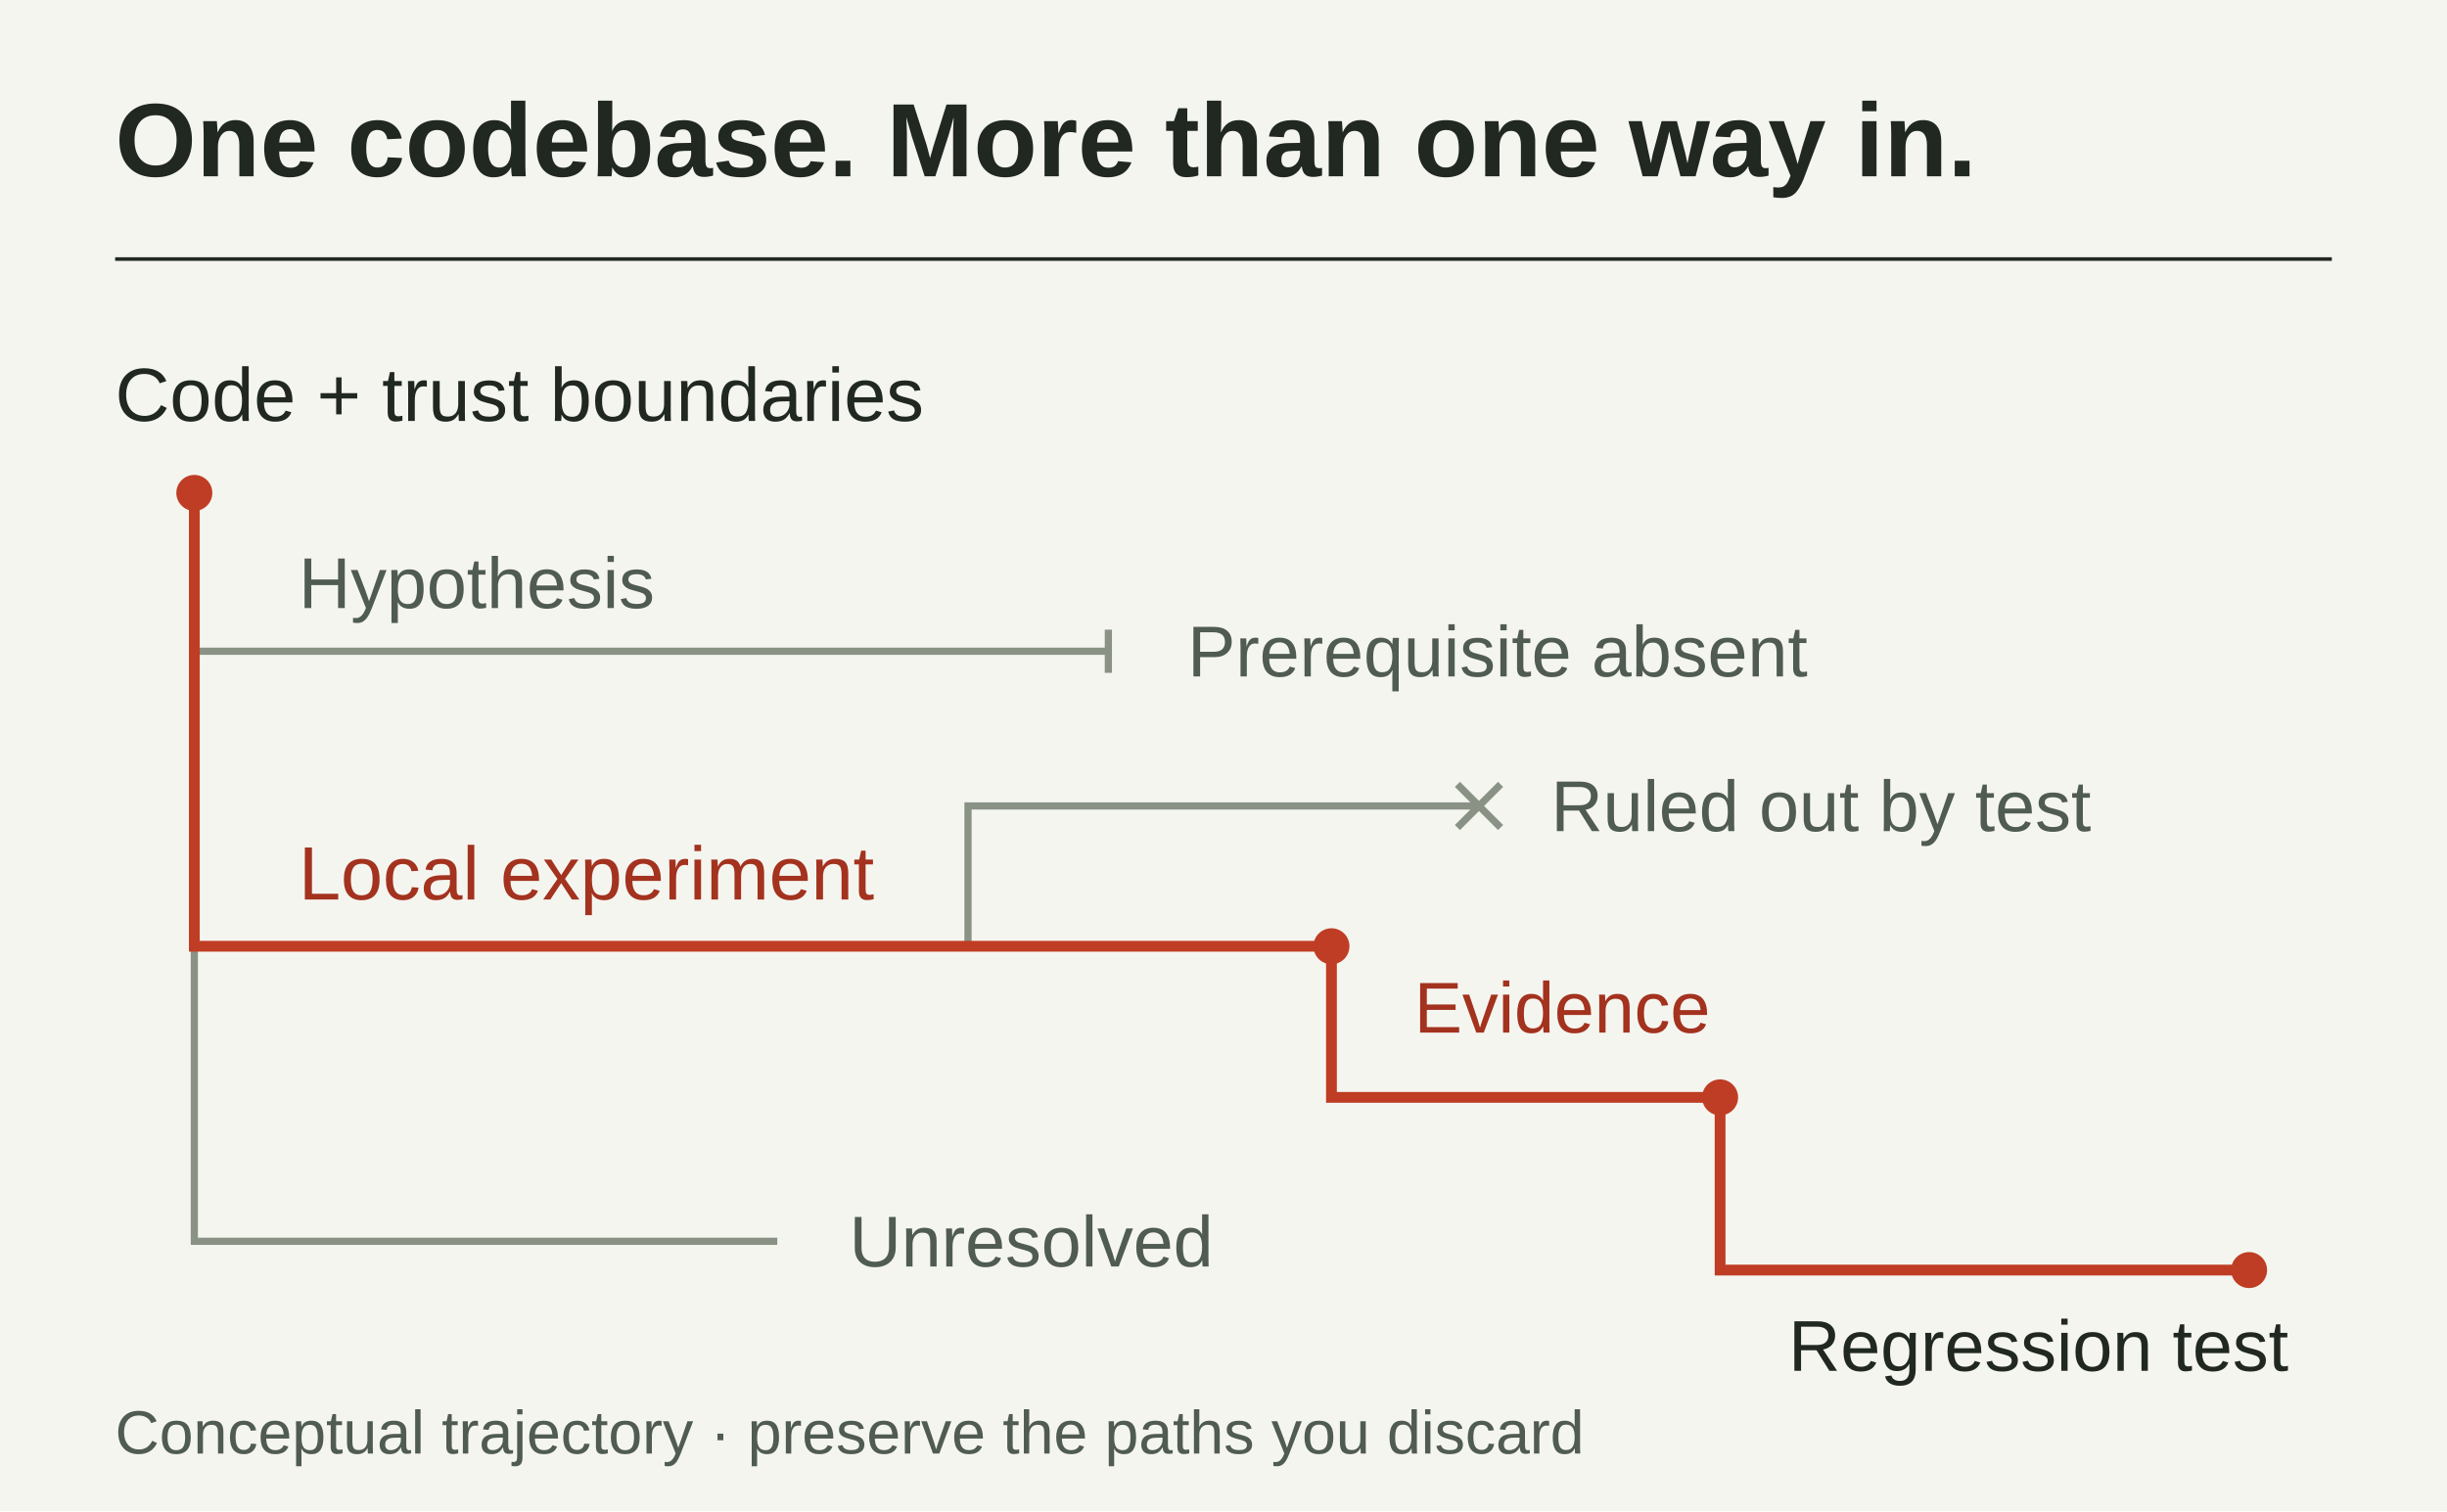
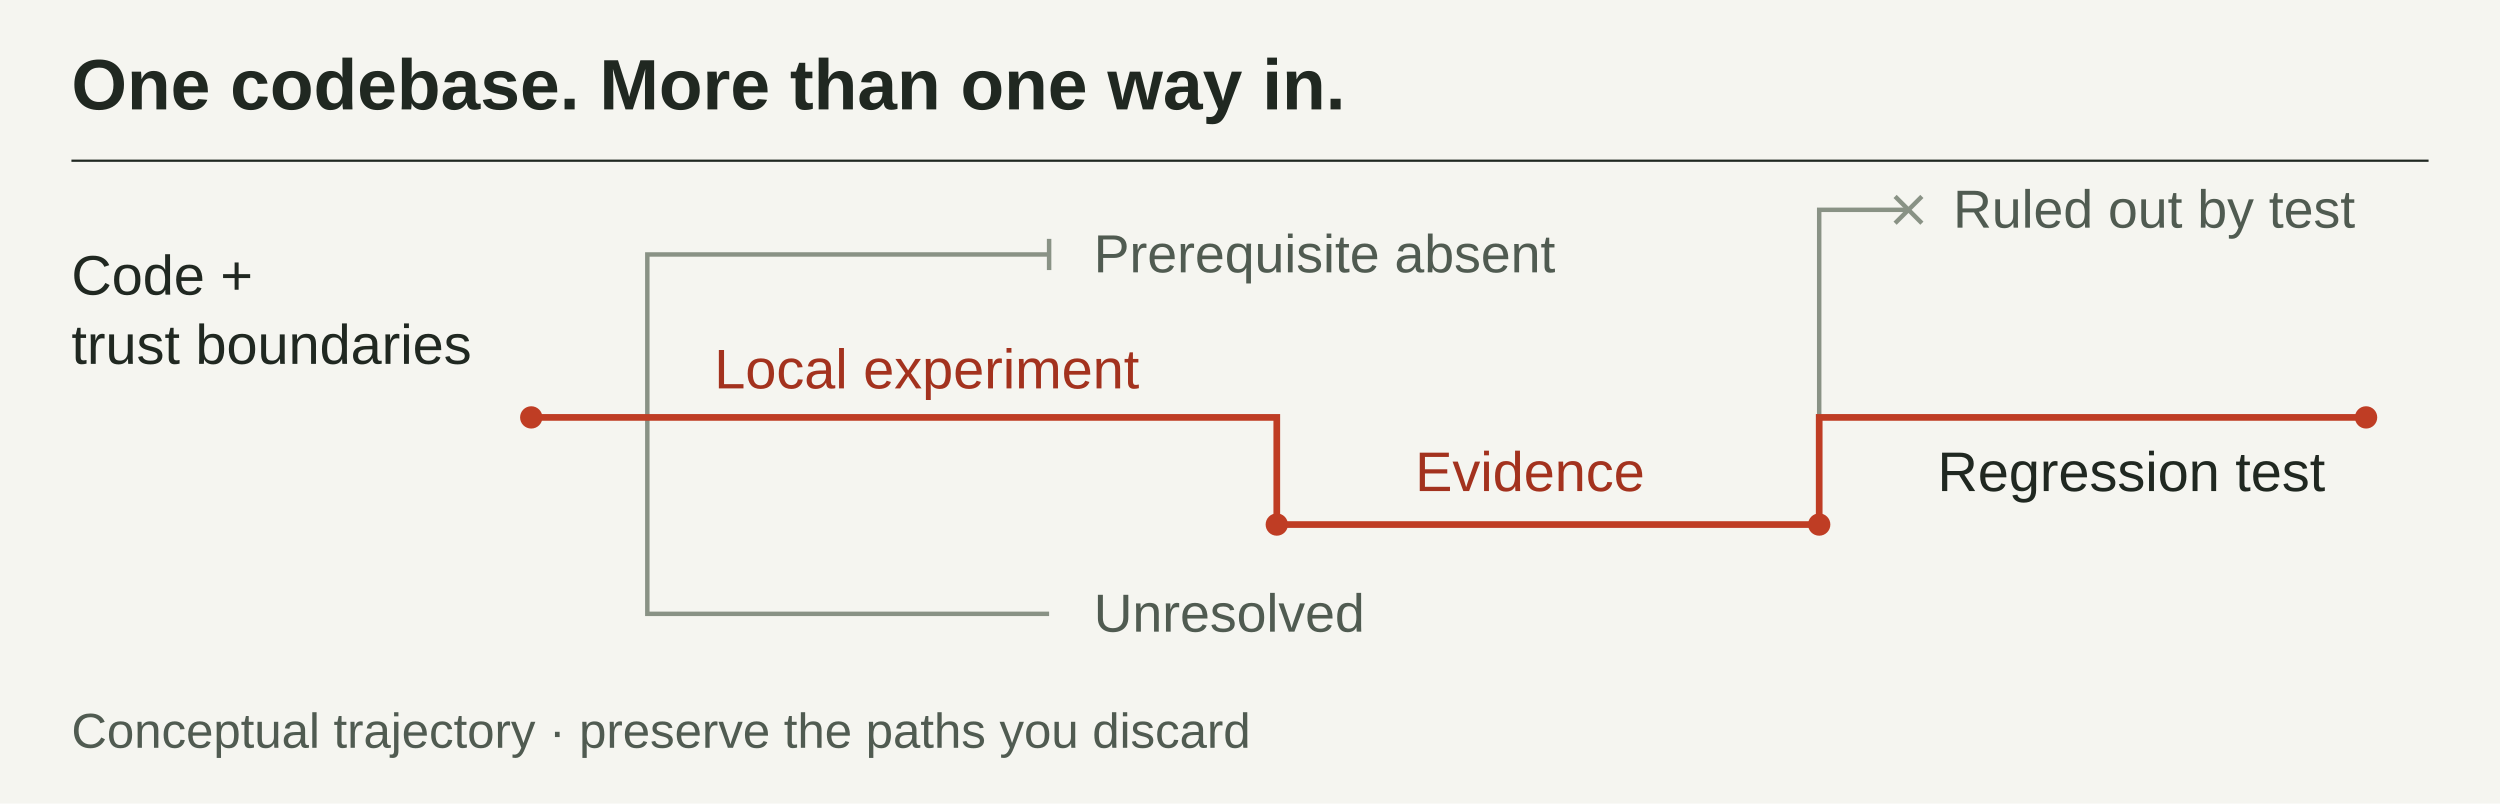
- <svg xmlns="http://www.w3.org/2000/svg" width="680" height="420" viewBox="0 0 680 420" role="img" aria-labelledby="title desc">
-   <rect width="680" height="420" fill="#f5f5f0" />
+ <svg xmlns="http://www.w3.org/2000/svg" width="1120" height="360" viewBox="0 0 1120 360" role="img" aria-labelledby="title desc">
+   <rect width="1120" height="360" fill="#f5f5f0" />
  <g font-family="Arial, Helvetica, sans-serif" fill="#202821">
-     <text x="32" y="49" font-size="29" font-weight="700">One codebase. More than one way in.</text>
-     <path d="M32 72H648" stroke="#202821" />
-     <text x="32" y="117" font-size="21">Code + trust boundaries</text>
+     <text x="32" y="49" font-size="32" font-weight="700">One codebase. More than one way in.</text>
+     <path d="M32 72H1088" stroke="#202821" />
+     <text x="32" y="132" font-size="25">Code +</text>
+     <text x="32" y="163" font-size="25">trust boundaries</text>
    <g fill="none" stroke="#899285" stroke-width="2">
-       <path d="M54 137V181H308" />
-       <path d="M54 181V263H269V224H411" />
-       <path d="M54 263V345H216" />
-       <path d="M269 263H370V305H469" />
+       <path d="M238 187H290V114H470" />
+       <path d="M290 187V275H470" />
+       <path d="M815 187V94H855" />
    </g>
-     <g font-size="20" fill="#505b51">
-       <text x="83" y="169">Hypothesis</text>
-       <text x="330" y="188">Prerequisite absent</text>
-       <text x="431" y="231">Ruled out by test</text>
-       <text x="236" y="352">Unresolved</text>
+     <g font-size="24" fill="#505b51">
+       <text x="490" y="122">Prerequisite absent</text>
+       <text x="490" y="283">Unresolved</text>
+       <text x="875" y="102">Ruled out by test</text>
    </g>
-     <g stroke="#899285" stroke-width="2">
-       <path d="M308 175v12M405 218l12 12m0-12-12 12" />
+     <path d="M470 107v14M849 88l12 12m0-12-12 12" stroke="#899285" stroke-width="2" />
+     <path d="M238 187H572V235H815V187H1060" fill="none" stroke="#bf3d24" stroke-width="3" />
+     <g fill="#bf3d24">
+       <circle cx="238" cy="187" r="5" />
+       <circle cx="572" cy="235" r="5" />
+       <circle cx="815" cy="235" r="5" />
+       <circle cx="1060" cy="187" r="5" />
    </g>
-     <path d="M54 137V263H370V305H478V353H625" fill="none" stroke="#bf3d24" stroke-width="3" />
-     <g fill="#bf3d24">
-       <circle cx="54" cy="137" r="5" />
-       <circle cx="370" cy="263" r="5" />
-       <circle cx="478" cy="305" r="5" />
-       <circle cx="625" cy="353" r="5" />
-     </g>
-     <text x="83" y="250" font-size="21" fill="#a3321e">Local experiment</text>
-     <text x="393" y="287" font-size="20" fill="#a3321e">Evidence</text>
-     <text x="497" y="381" font-size="20">Regression test</text>
-     <text x="32" y="404" font-size="17" fill="#505b51">Conceptual trajectory · preserve the paths you discard</text>
+     <text x="320" y="174" font-size="25" fill="#a3321e">Local experiment</text>
+     <text x="634" y="220" font-size="25" fill="#a3321e">Evidence</text>
+     <text x="868" y="220" font-size="25">Regression test</text>
+     <text x="32" y="335" font-size="22" fill="#505b51">Conceptual trajectory · preserve the paths you discard</text>
  </g>
</svg>
